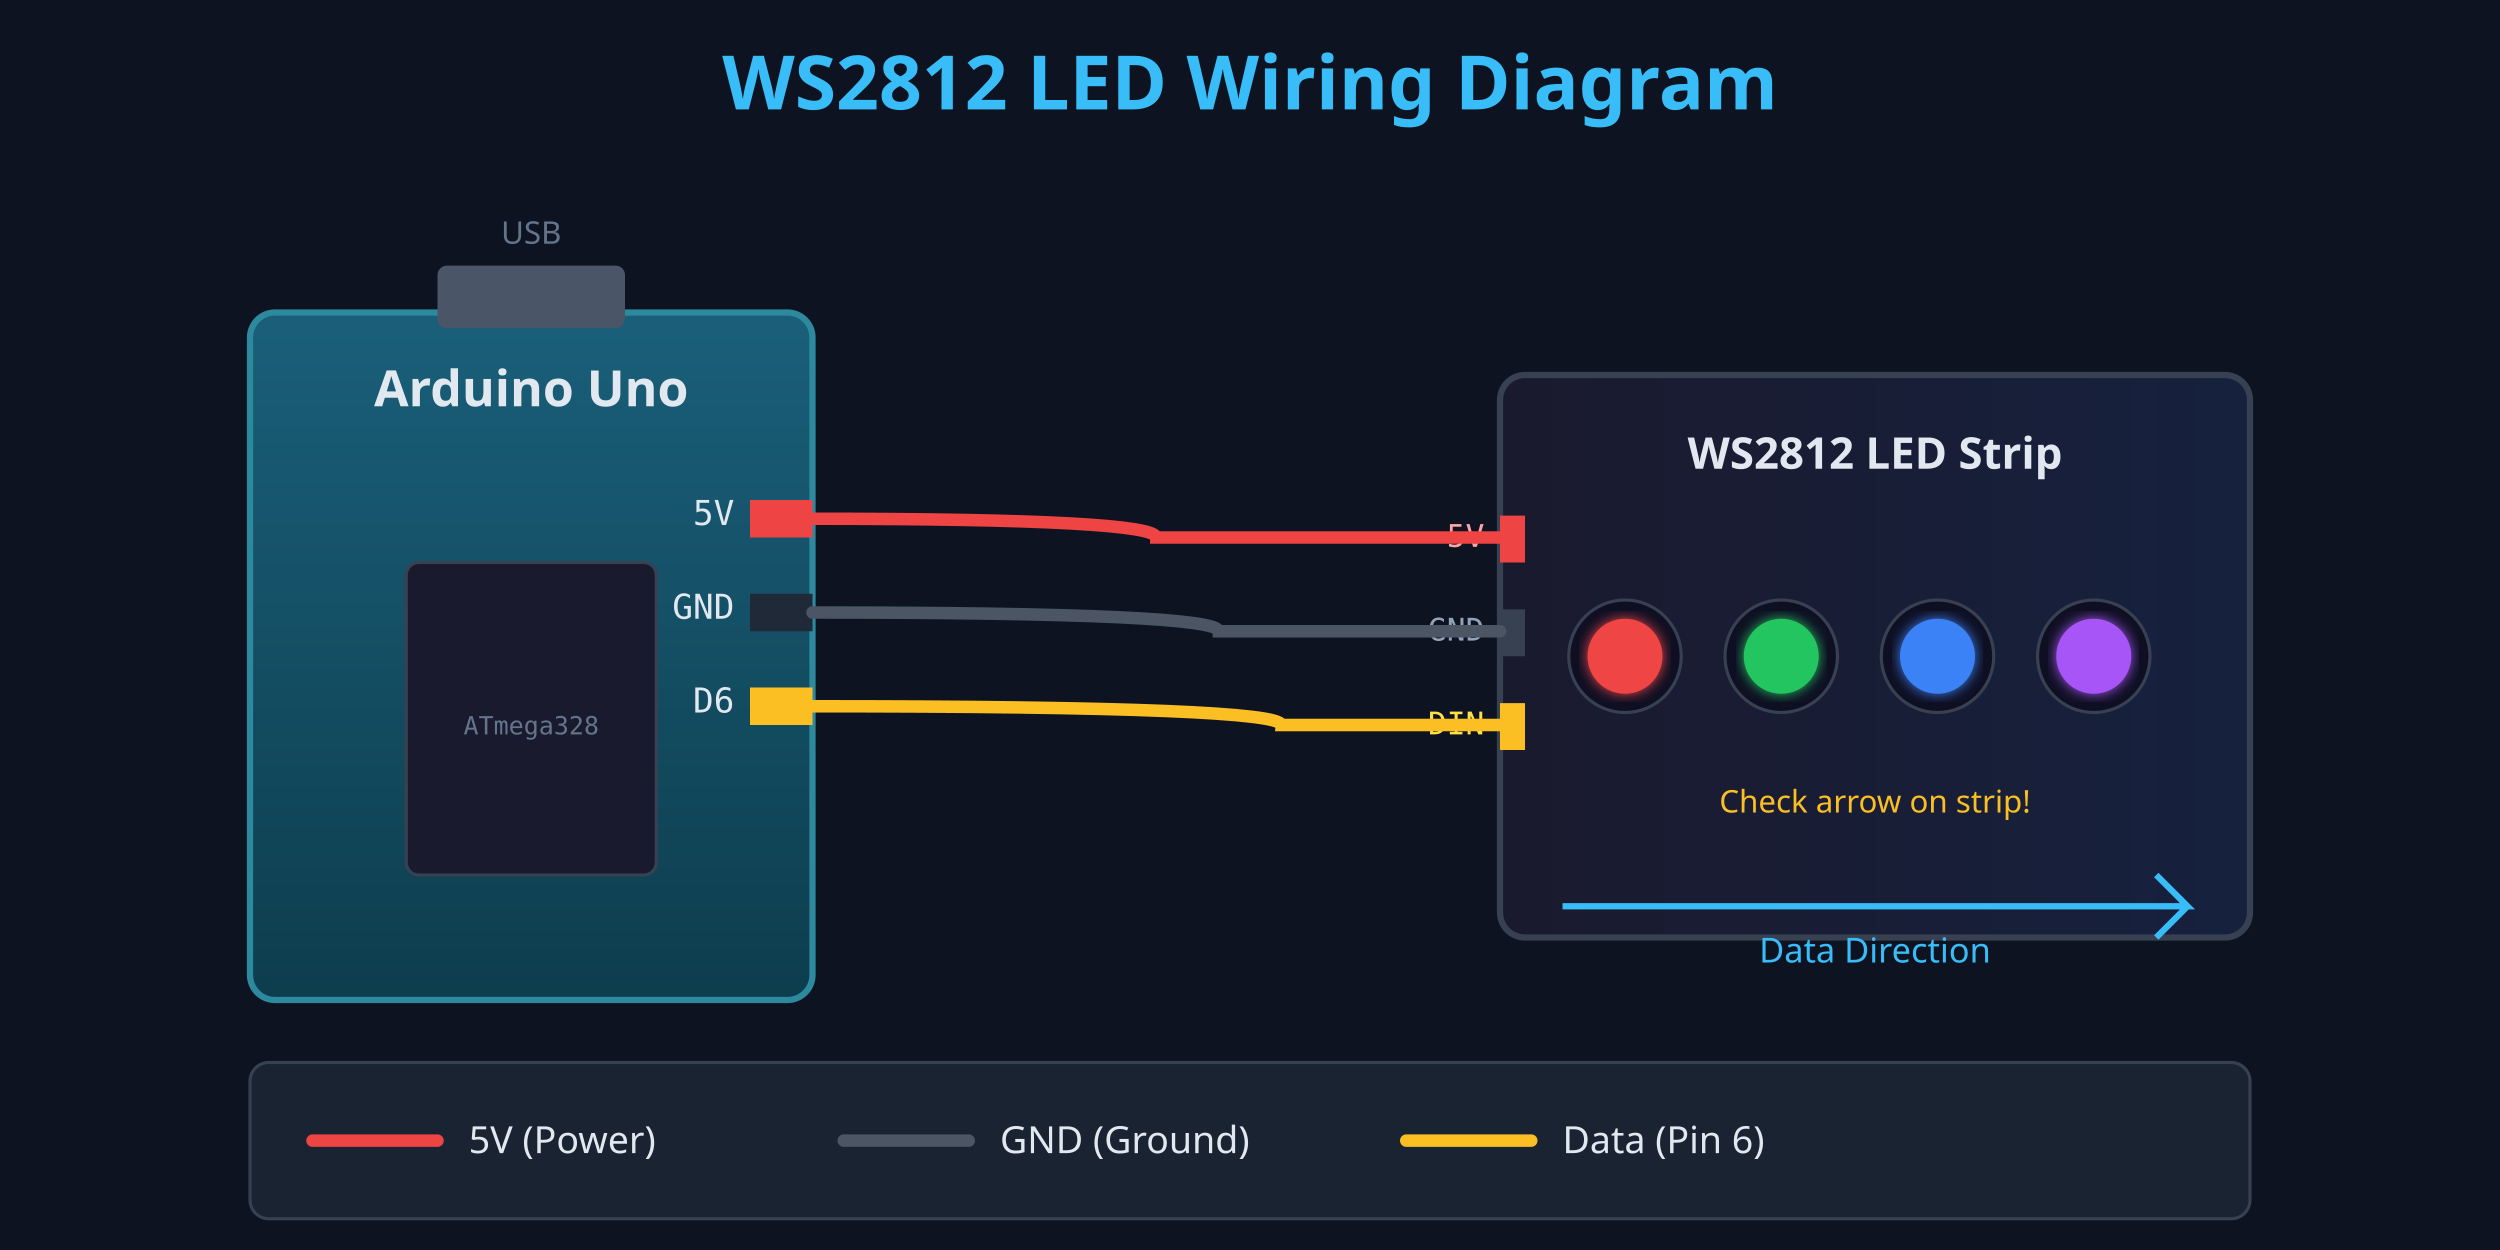
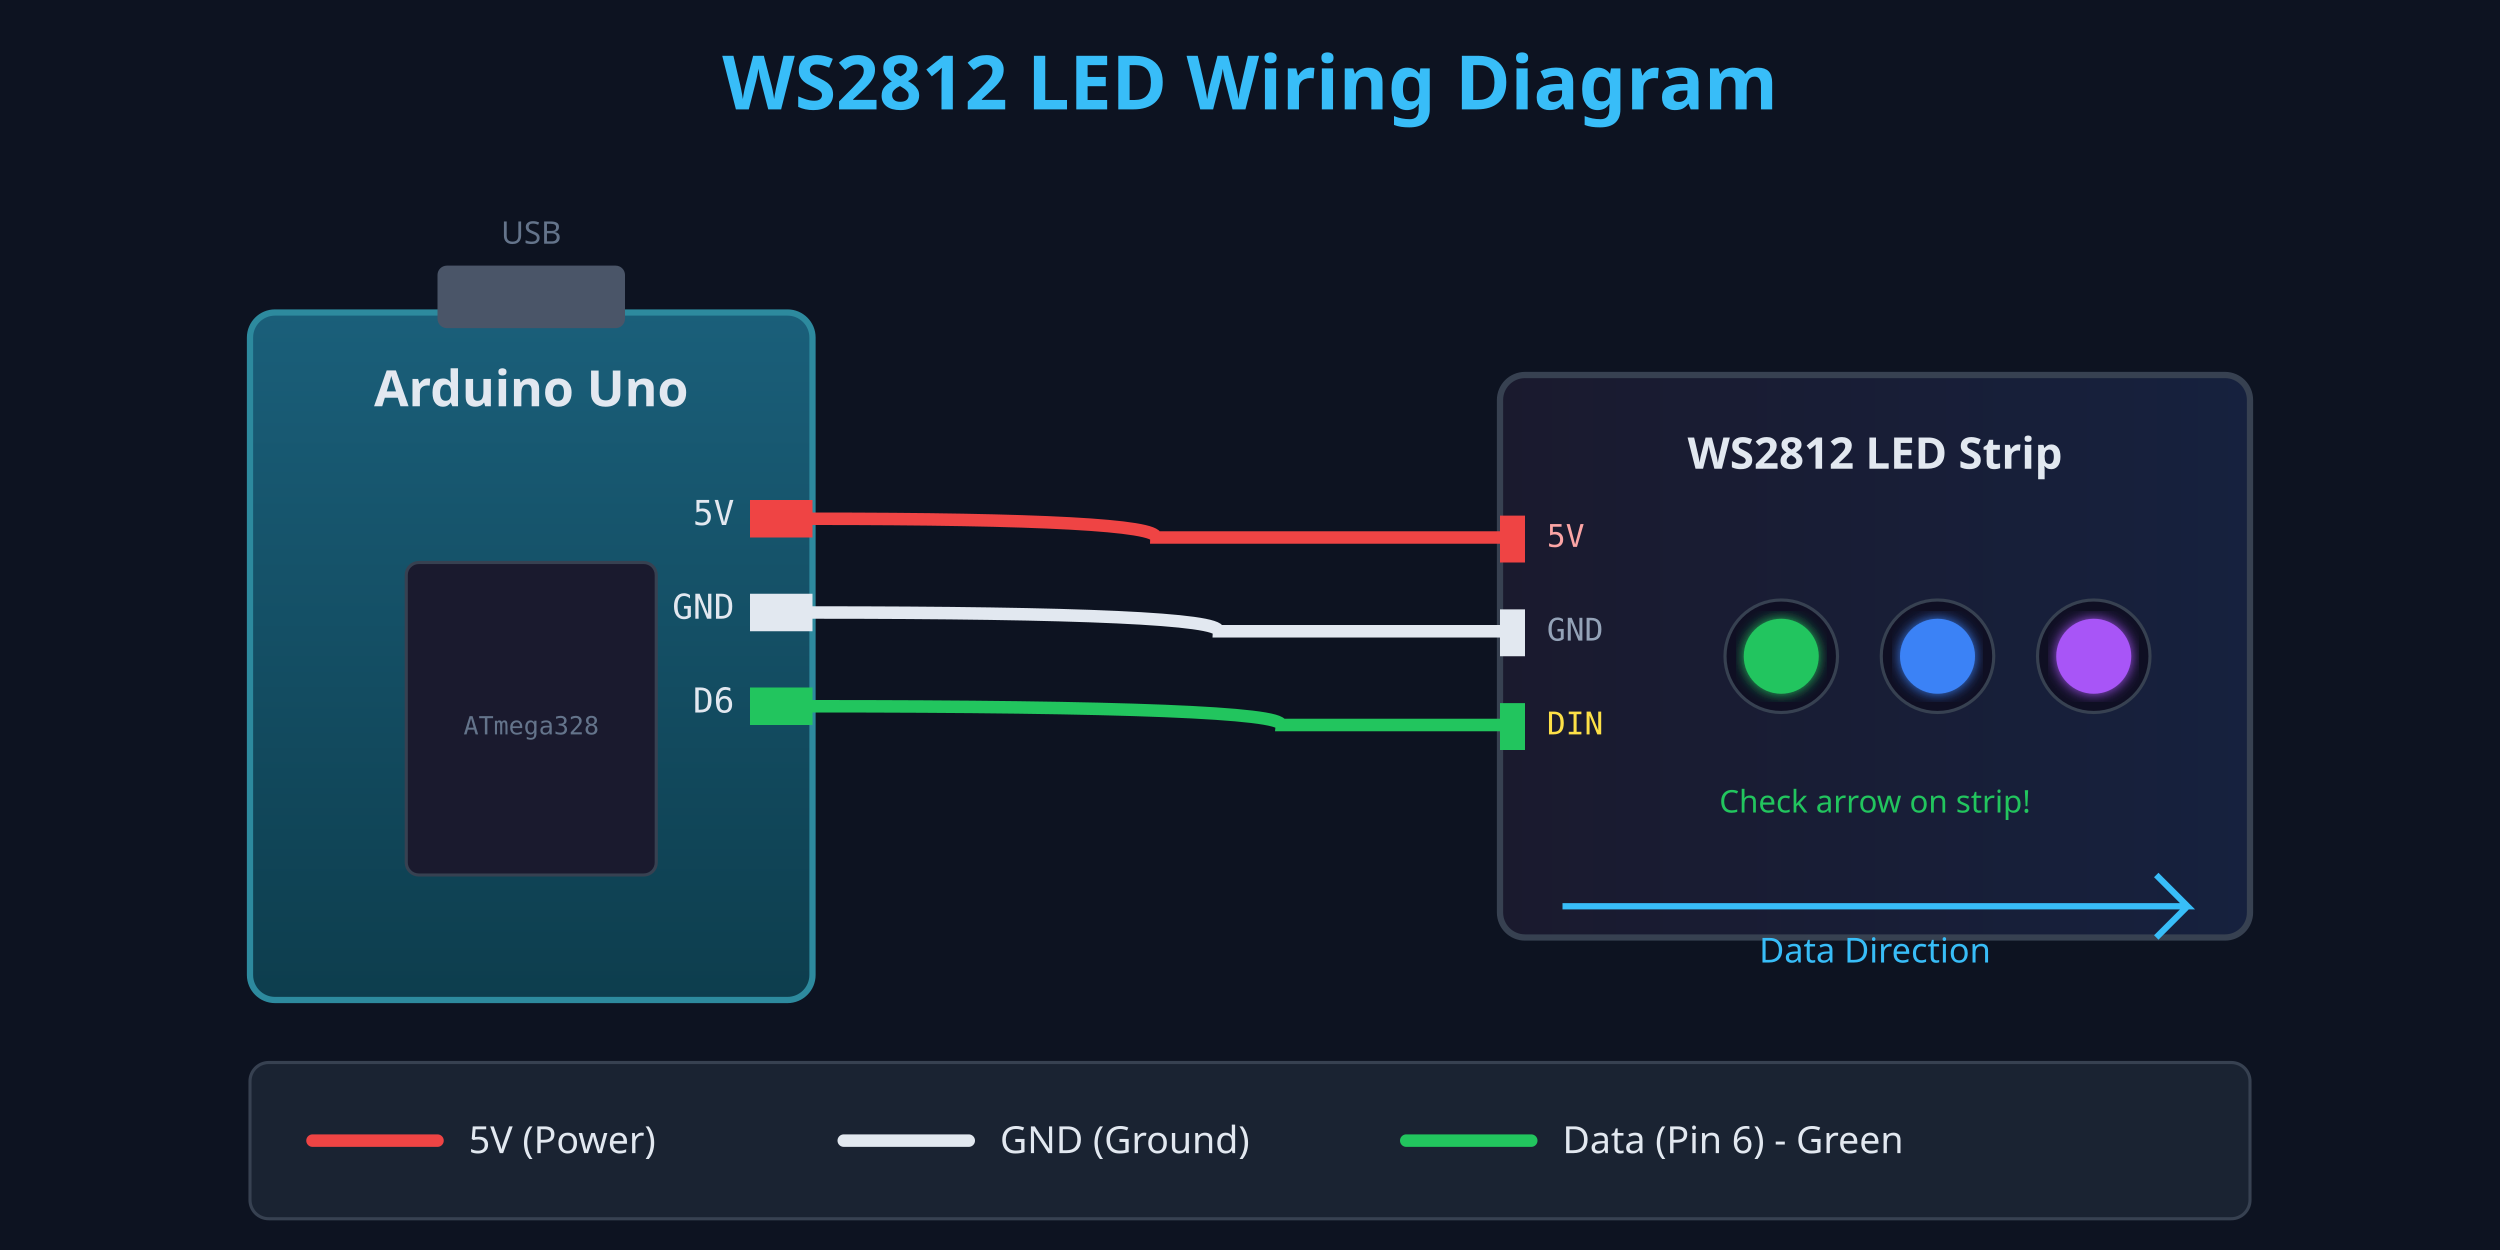
<svg xmlns="http://www.w3.org/2000/svg" viewBox="0 0 800 400">
  <defs>
    <linearGradient id="boardGradient" x1="0%" y1="0%" x2="0%" y2="100%">
      <stop offset="0%" style="stop-color:#1a5f7a;stop-opacity:1" />
      <stop offset="100%" style="stop-color:#0d3d4d;stop-opacity:1" />
    </linearGradient>
    <linearGradient id="ledGradient" x1="0%" y1="0%" x2="100%" y2="0%">
      <stop offset="0%" style="stop-color:#1a1a2e;stop-opacity:1" />
      <stop offset="100%" style="stop-color:#16213e;stop-opacity:1" />
    </linearGradient>
    <filter id="glow">
      <feGaussianBlur stdDeviation="2" result="coloredBlur" />
      <feMerge>
        <feMergeNode in="coloredBlur" />
        <feMergeNode in="SourceGraphic" />
      </feMerge>
    </filter>
  </defs>
  <rect width="800" height="400" fill="#0d1321" />
  <text x="400" y="35" text-anchor="middle" fill="#38bdf8" font-family="system-ui, sans-serif" font-size="24" font-weight="bold">WS2812 LED Wiring Diagram</text>
  <rect x="80" y="100" width="180" height="220" rx="8" fill="url(#boardGradient)" stroke="#2d8a9e" stroke-width="2" />
  <text x="170" y="130" text-anchor="middle" fill="#e2e8f0" font-family="system-ui, sans-serif" font-size="16" font-weight="bold">Arduino Uno</text>
  <rect x="140" y="85" width="60" height="20" rx="3" fill="#4a5568" />
  <text x="170" y="78" text-anchor="middle" fill="#64748b" font-family="system-ui, sans-serif" font-size="10">USB</text>
  <rect x="240" y="160" width="20" height="12" fill="#ef4444" />
  <text x="235" y="168" text-anchor="end" fill="#e2e8f0" font-family="monospace" font-size="11">5V</text>
-   <rect x="240" y="190" width="20" height="12" fill="#1f2937" />
+   <rect x="240" y="190" width="20" height="12" fill="#e2e8f0" />
  <text x="235" y="198" text-anchor="end" fill="#e2e8f0" font-family="monospace" font-size="11">GND</text>
-   <rect x="240" y="220" width="20" height="12" fill="#fbbf24" />
+   <rect x="240" y="220" width="20" height="12" fill="#22c55e" />
  <text x="235" y="228" text-anchor="end" fill="#e2e8f0" font-family="monospace" font-size="11">D6</text>
  <rect x="130" y="180" width="80" height="100" rx="4" fill="#1a1a2e" stroke="#374151" stroke-width="1" />
  <text x="170" y="235" text-anchor="middle" fill="#64748b" font-family="monospace" font-size="8">ATmega328</text>
  <rect x="480" y="120" width="240" height="180" rx="8" fill="url(#ledGradient)" stroke="#374151" stroke-width="2" />
  <text x="600" y="150" text-anchor="middle" fill="#e2e8f0" font-family="system-ui, sans-serif" font-size="14" font-weight="bold">WS2812 LED Strip</text>
  <path d="M 500 290 L 700 290 L 690 280 M 700 290 L 690 300" stroke="#38bdf8" stroke-width="2" fill="none" />
  <text x="600" y="308" text-anchor="middle" fill="#38bdf8" font-family="system-ui, sans-serif" font-size="11">Data Direction</text>
-   <circle cx="520" cy="210" r="18" fill="#0f0f23" stroke="#374151" stroke-width="1" />
-   <circle cx="520" cy="210" r="12" fill="#ef4444" filter="url(#glow)" />
  <circle cx="570" cy="210" r="18" fill="#0f0f23" stroke="#374151" stroke-width="1" />
  <circle cx="570" cy="210" r="12" fill="#22c55e" filter="url(#glow)" />
  <circle cx="620" cy="210" r="18" fill="#0f0f23" stroke="#374151" stroke-width="1" />
  <circle cx="620" cy="210" r="12" fill="#3b82f6" filter="url(#glow)" />
  <circle cx="670" cy="210" r="18" fill="#0f0f23" stroke="#374151" stroke-width="1" />
  <circle cx="670" cy="210" r="12" fill="#a855f7" filter="url(#glow)" />
  <rect x="480" y="165" width="8" height="15" fill="#ef4444" />
-   <text x="475" y="175" text-anchor="end" fill="#fca5a5" font-family="monospace" font-size="10">5V</text>
-   <rect x="480" y="195" width="8" height="15" fill="#374151" />
-   <text x="475" y="205" text-anchor="end" fill="#94a3b8" font-family="monospace" font-size="10">GND</text>
-   <rect x="480" y="225" width="8" height="15" fill="#fbbf24" />
-   <text x="475" y="235" text-anchor="end" fill="#fde047" font-family="monospace" font-size="10">DIN</text>
+   <text x="495" y="175" text-anchor="start" fill="#fca5a5" font-family="monospace" font-size="10">5V</text>
+   <rect x="480" y="195" width="8" height="15" fill="#e2e8f0" />
+   <text x="495" y="205" text-anchor="start" fill="#94a3b8" font-family="monospace" font-size="10">GND</text>
+   <rect x="480" y="225" width="8" height="15" fill="#22c55e" />
+   <text x="495" y="235" text-anchor="start" fill="#fde047" font-family="monospace" font-size="10">DIN</text>
  <path d="M 260 166 Q 370 166 370 172 L 370 172 Q 370 172 480 172" stroke="#ef4444" stroke-width="4" fill="none" stroke-linecap="round" />
-   <path d="M 260 196 Q 390 196 390 202 L 390 202 Q 390 202 480 202" stroke="#4b5563" stroke-width="4" fill="none" stroke-linecap="round" />
-   <path d="M 260 226 Q 410 226 410 232 L 410 232 Q 410 232 480 232" stroke="#fbbf24" stroke-width="4" fill="none" stroke-linecap="round" />
+   <path d="M 260 196 Q 390 196 390 202 L 390 202 Q 390 202 480 202" stroke="#e2e8f0" stroke-width="4" fill="none" stroke-linecap="round" />
+   <path d="M 260 226 Q 410 226 410 232 L 410 232 Q 410 232 480 232" stroke="#22c55e" stroke-width="4" fill="none" stroke-linecap="round" />
  <rect x="80" y="340" width="640" height="50" rx="6" fill="#1a2332" stroke="#374151" stroke-width="1" />
  <line x1="100" y1="365" x2="140" y2="365" stroke="#ef4444" stroke-width="4" stroke-linecap="round" />
  <text x="150" y="369" fill="#e2e8f0" font-family="system-ui, sans-serif" font-size="12">5V (Power)</text>
-   <line x1="270" y1="365" x2="310" y2="365" stroke="#4b5563" stroke-width="4" stroke-linecap="round" />
+   <line x1="270" y1="365" x2="310" y2="365" stroke="#e2e8f0" stroke-width="4" stroke-linecap="round" />
  <text x="320" y="369" fill="#e2e8f0" font-family="system-ui, sans-serif" font-size="12">GND (Ground)</text>
-   <line x1="450" y1="365" x2="490" y2="365" stroke="#fbbf24" stroke-width="4" stroke-linecap="round" />
-   <text x="500" y="369" fill="#e2e8f0" font-family="system-ui, sans-serif" font-size="12">Data (Pin 6)</text>
-   <text x="600" y="260" text-anchor="middle" fill="#fbbf24" font-family="system-ui, sans-serif" font-size="10">Check arrow on strip!</text>
+   <line x1="450" y1="365" x2="490" y2="365" stroke="#22c55e" stroke-width="4" stroke-linecap="round" />
+   <text x="500" y="369" fill="#e2e8f0" font-family="system-ui, sans-serif" font-size="12">Data (Pin 6) - Green</text>
+   <text x="600" y="260" text-anchor="middle" fill="#22c55e" font-family="system-ui, sans-serif" font-size="10">Check arrow on strip!</text>
</svg>
